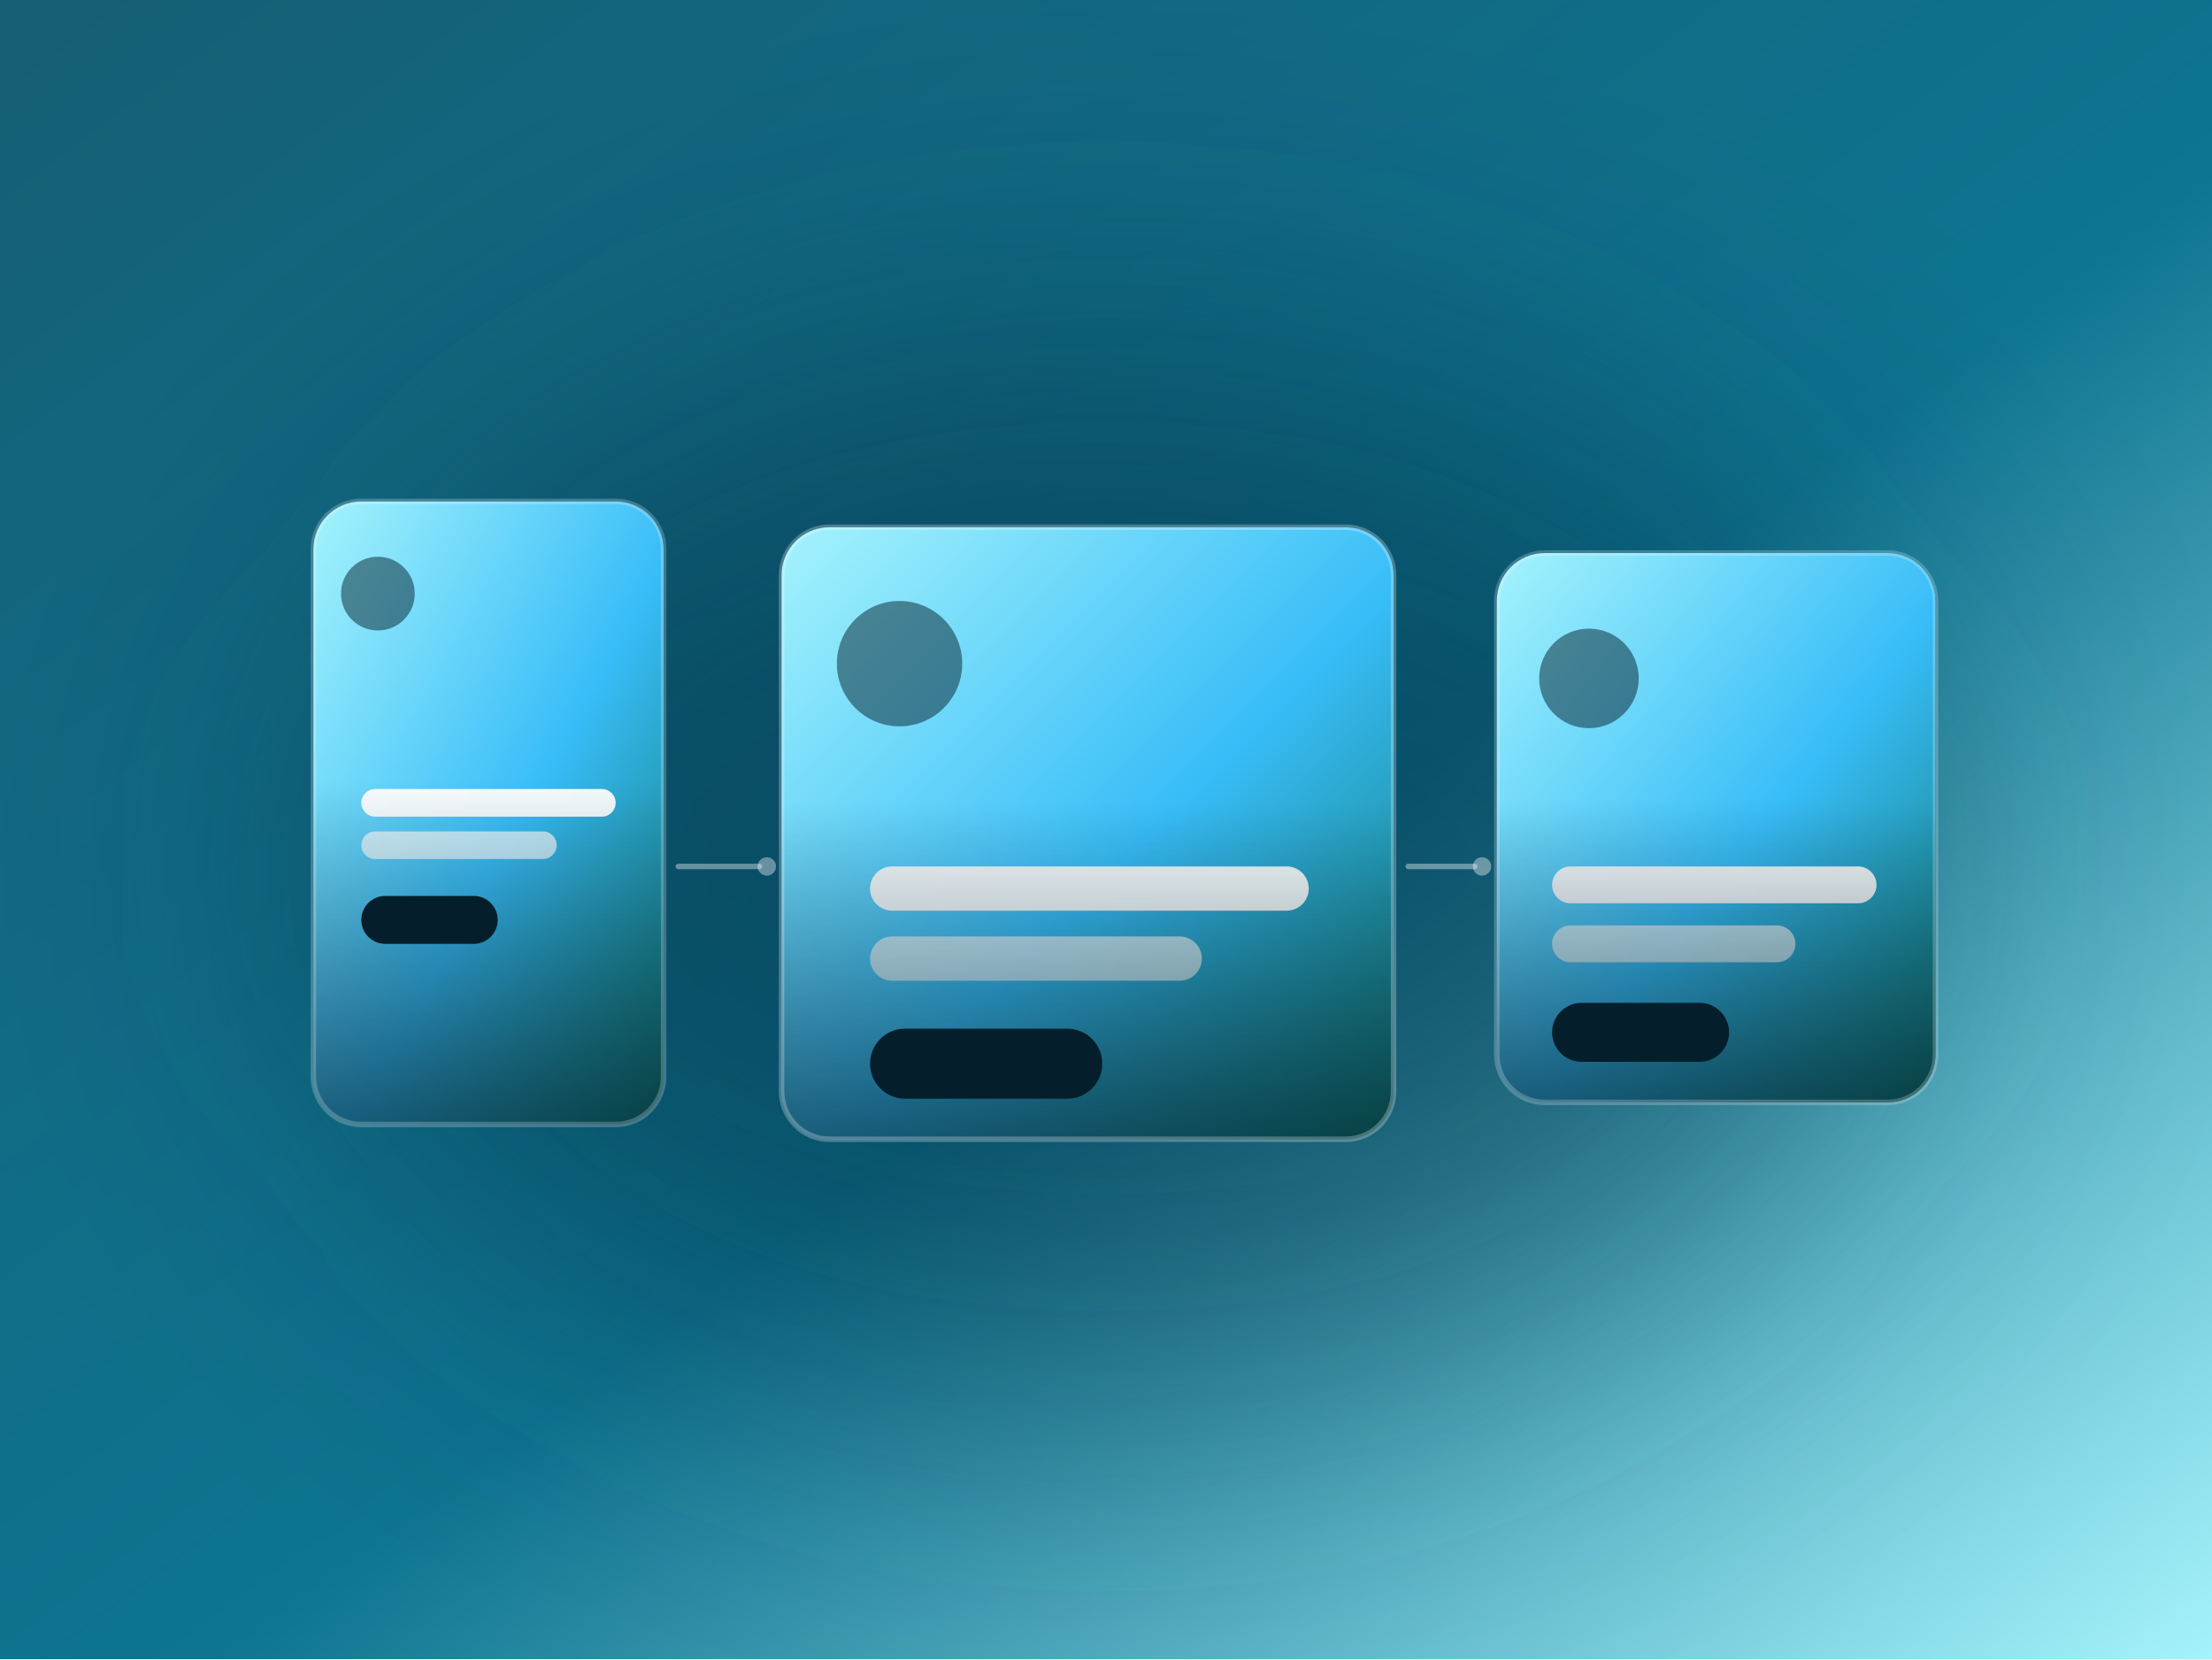
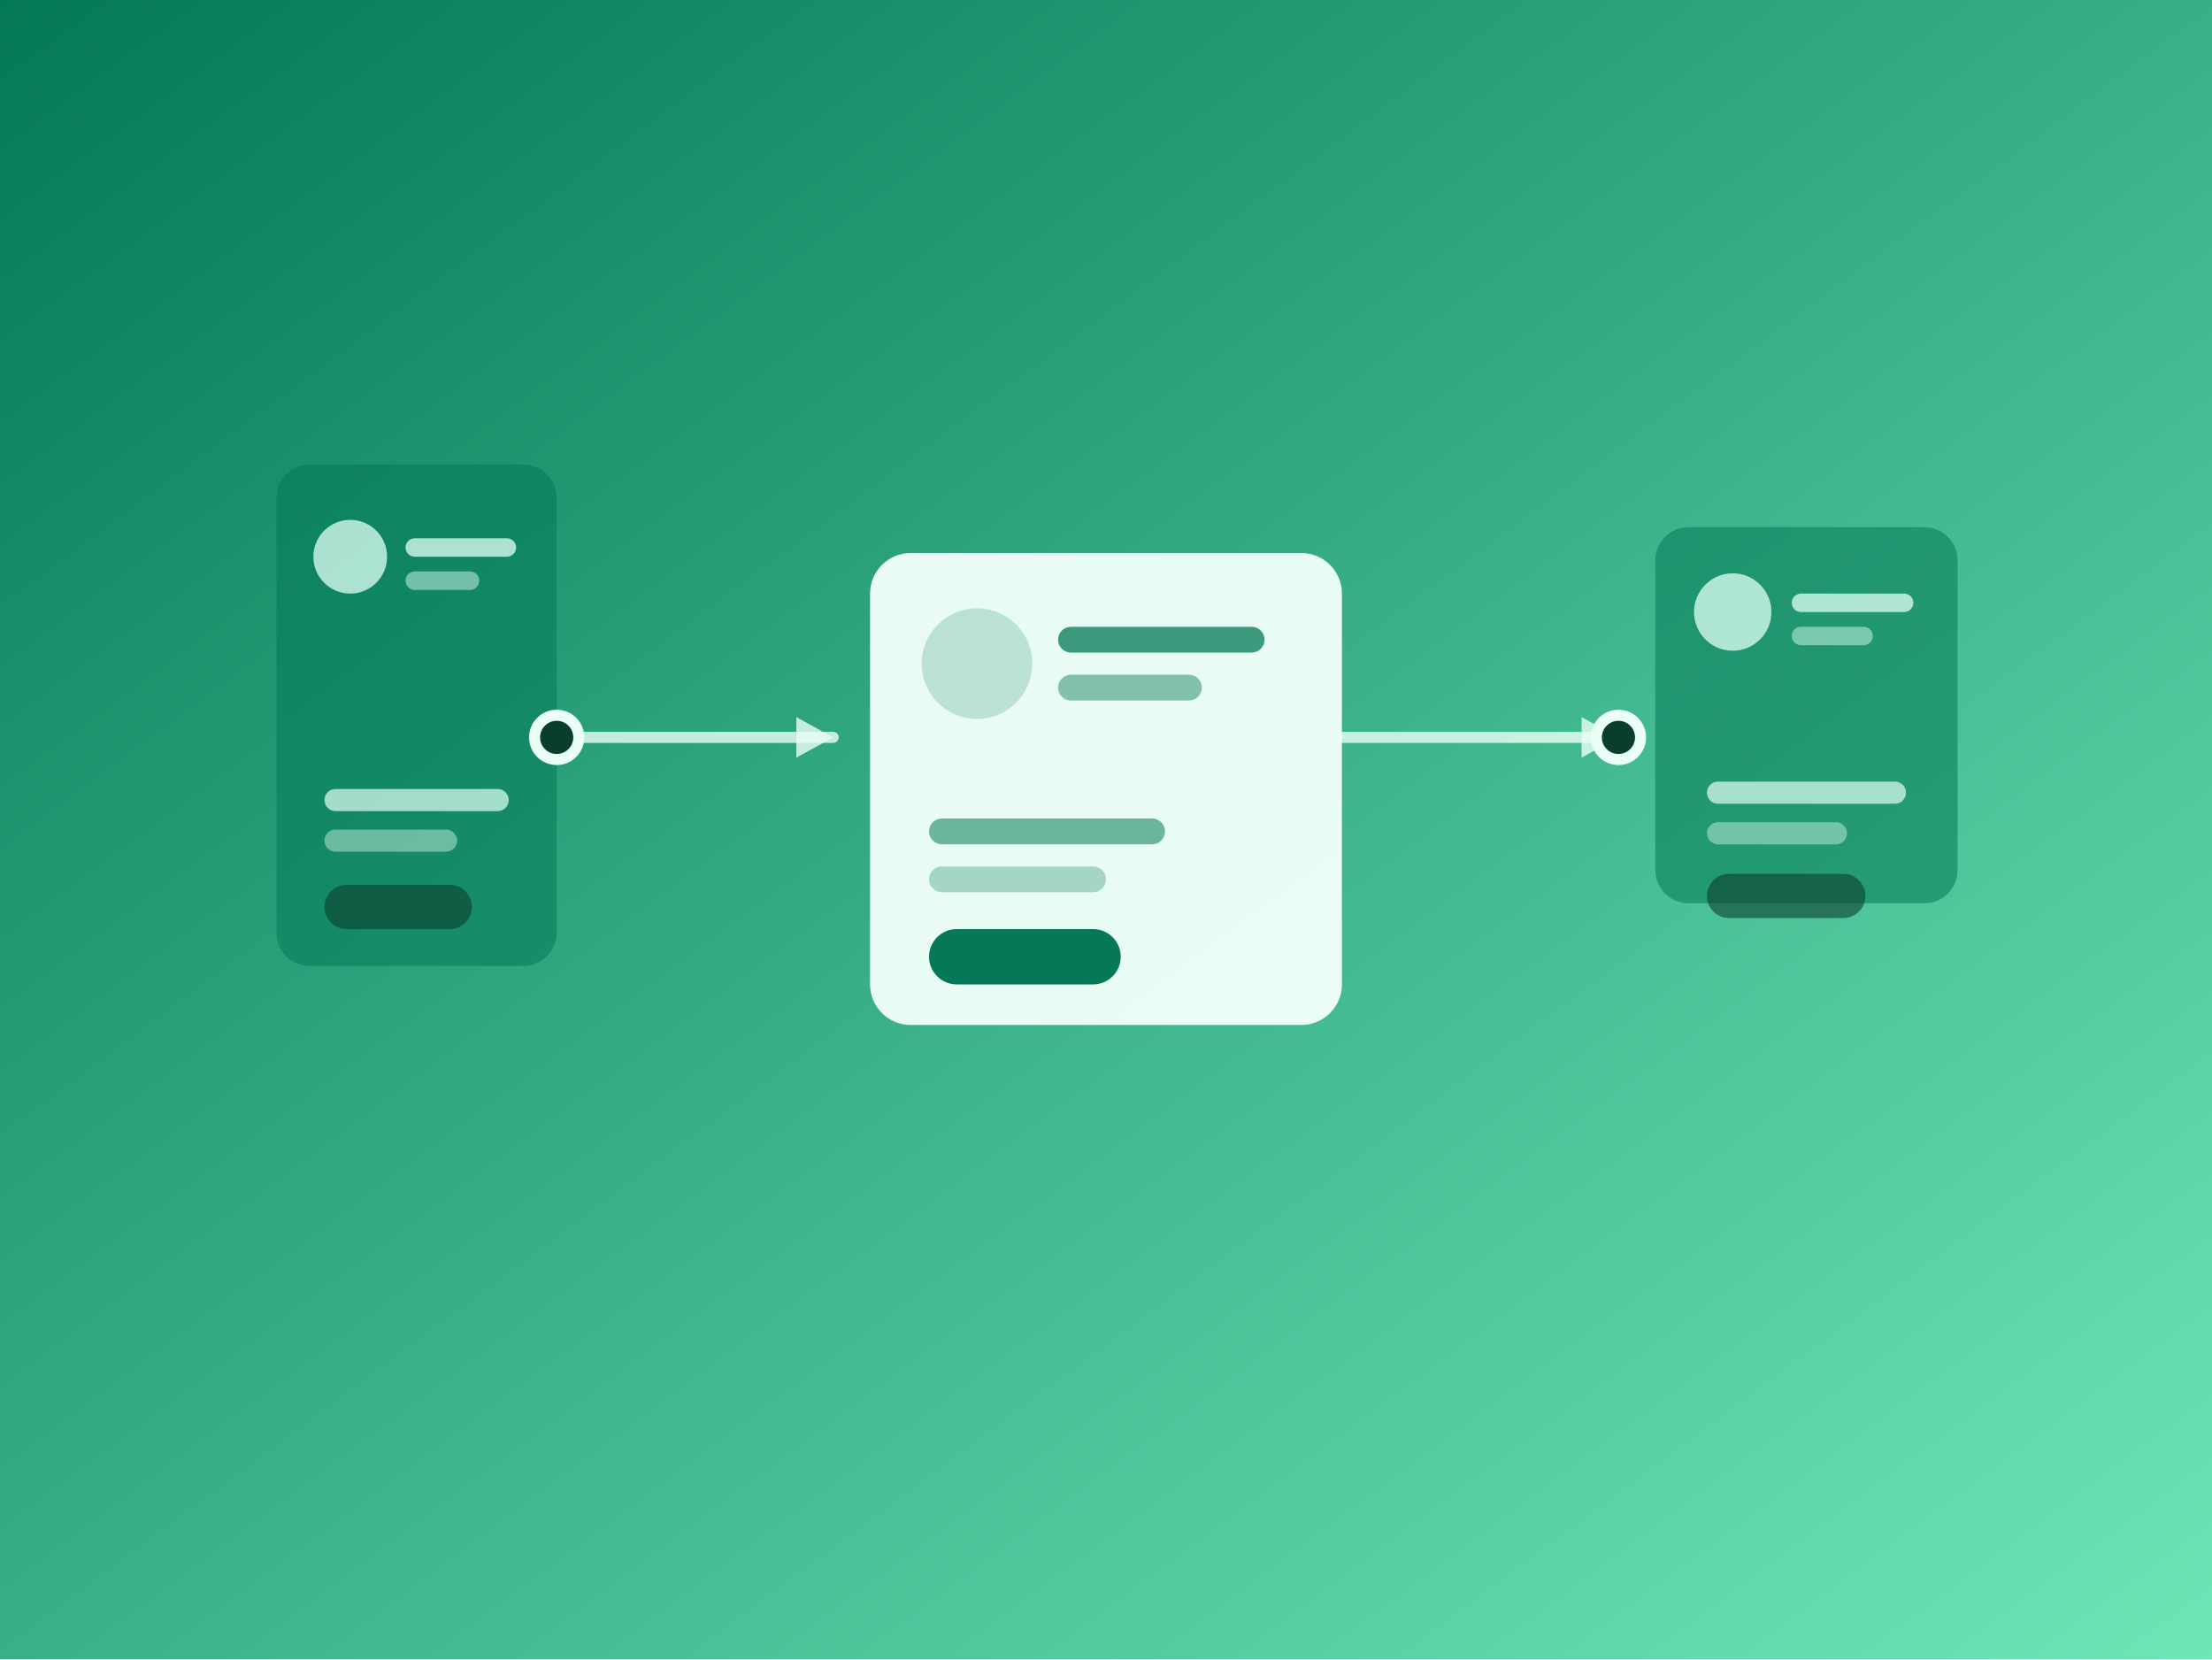
<svg xmlns="http://www.w3.org/2000/svg" viewBox="0 0 1200 900" width="1200" height="900" role="img" aria-label="MockAds: la stessa creatività mostrata nei formati storia, post e portrait">
  <defs>
    <linearGradient id="bg" x1="0" y1="0" x2="1" y2="1">
-       <stop offset="0" stop-color="#155e75" />
-       <stop offset=".55" stop-color="#0e7490" />
-       <stop offset="1" stop-color="#a5f3fc" />
+       <stop offset="0" stop-color="#047857" />
+       <stop offset="1" stop-color="#6ee7b7" />
    </linearGradient>
-     <linearGradient id="ad" x1="0" y1="0" x2="1" y2="1">
-       <stop offset="0" stop-color="#a5f3fc" />
-       <stop offset=".55" stop-color="#38bdf8" />
-       <stop offset="1" stop-color="#0f766e" />
-     </linearGradient>
-     <linearGradient id="scrim" x1="0" y1="0" x2="0" y2="1">
-       <stop offset=".45" stop-color="#041f2b" stop-opacity="0" />
-       <stop offset="1" stop-color="#041f2b" stop-opacity=".62" />
-     </linearGradient>
-     <filter id="soft" x="-70%" y="-70%" width="240%" height="240%">
-       <feGaussianBlur stdDeviation="90" />
-     </filter>
-     <clipPath id="c-story">
-       <rect x="170" y="272" width="190" height="338" rx="26" />
-     </clipPath>
-     <clipPath id="c-square">
-       <rect x="424" y="286" width="332" height="332" rx="26" />
-     </clipPath>
-     <clipPath id="c-portrait">
-       <rect x="812" y="300" width="238" height="298" rx="26" />
-     </clipPath>
  </defs>
  <rect width="1200" height="900" fill="url(#bg)" />
-   <g filter="url(#soft)" opacity=".45">
-     <ellipse cx="600" cy="470" rx="430" ry="290" fill="#04283a" />
+   <g>
+     <rect x="472" y="300" width="256" height="256" rx="22" fill="#f0fff9" opacity=".96" />
+     <circle cx="530" cy="360" r="30" fill="#047857" opacity=".2" />
+     <rect x="574" y="340" width="112" height="14" rx="7" fill="#047857" opacity=".75" />
+     <rect x="574" y="366" width="78" height="14" rx="7" fill="#047857" opacity=".45" />
+     <rect x="504" y="444" width="128" height="14" rx="7" fill="#047857" opacity=".55" />
+     <rect x="504" y="470" width="96" height="14" rx="7" fill="#047857" opacity=".3" />
+     <rect x="504" y="504" width="104" height="30" rx="15" fill="#047857" />
  </g>
-   <g clip-path="url(#c-story)">
-     <rect x="170" y="272" width="190" height="338" fill="#0b2430" />
-     <rect x="170" y="272" width="190" height="338" fill="url(#ad)" />
-     <circle cx="205" cy="322" r="20" fill="#041f2b" opacity=".5" />
-     <rect x="196" y="428" width="138" height="15" rx="7.5" fill="#fff" opacity=".95" />
-     <rect x="196" y="451" width="106" height="15" rx="7.5" fill="#fff" opacity=".7" />
-     <rect x="196" y="486" width="74" height="26" rx="13" fill="#041f2b" />
-     <rect x="170" y="272" width="190" height="338" fill="url(#scrim)" />
+   <g>
+     <rect x="150" y="252" width="152" height="272" rx="18" fill="#047857" opacity=".55" />
+     <circle cx="190" cy="302" r="20" fill="#d3f9ec" opacity=".8" />
+     <rect x="220" y="292" width="60" height="10" rx="5" fill="#d3f9ec" opacity=".8" />
+     <rect x="220" y="310" width="40" height="10" rx="5" fill="#d3f9ec" opacity=".5" />
+     <rect x="176" y="428" width="100" height="12" rx="6" fill="#d3f9ec" opacity=".75" />
+     <rect x="176" y="450" width="72" height="12" rx="6" fill="#d3f9ec" opacity=".45" />
+     <rect x="176" y="480" width="80" height="24" rx="12" fill="#0b3d2e" opacity=".6" />
  </g>
-   <rect x="170" y="272" width="190" height="338" rx="26" fill="none" stroke="#ffffff" stroke-opacity=".22" stroke-width="3" />
-   <g clip-path="url(#c-square)">
-     <rect x="424" y="286" width="332" height="332" fill="#0b2430" />
-     <rect x="424" y="286" width="332" height="332" fill="url(#ad)" />
-     <circle cx="488" cy="360" r="34" fill="#041f2b" opacity=".5" />
-     <rect x="472" y="470" width="238" height="24" rx="12" fill="#fff" opacity=".95" />
-     <rect x="472" y="508" width="180" height="24" rx="12" fill="#fff" opacity=".7" />
-     <rect x="472" y="558" width="126" height="38" rx="19" fill="#041f2b" />
-     <rect x="424" y="286" width="332" height="332" fill="url(#scrim)" />
+   <g>
+     <rect x="898" y="286" width="164" height="204" rx="18" fill="#047857" opacity=".55" />
+     <circle cx="940" cy="332" r="21" fill="#d3f9ec" opacity=".8" />
+     <rect x="972" y="322" width="66" height="10" rx="5" fill="#d3f9ec" opacity=".8" />
+     <rect x="972" y="340" width="44" height="10" rx="5" fill="#d3f9ec" opacity=".5" />
+     <rect x="926" y="424" width="108" height="12" rx="6" fill="#d3f9ec" opacity=".75" />
+     <rect x="926" y="446" width="76" height="12" rx="6" fill="#d3f9ec" opacity=".45" />
+     <rect x="926" y="474" width="86" height="24" rx="12" fill="#0b3d2e" opacity=".6" />
  </g>
-   <rect x="424" y="286" width="332" height="332" rx="26" fill="none" stroke="#ffffff" stroke-opacity=".26" stroke-width="3" />
-   <g clip-path="url(#c-portrait)">
-     <rect x="812" y="300" width="238" height="298" fill="#0b2430" />
-     <rect x="812" y="300" width="238" height="298" fill="url(#ad)" />
-     <circle cx="862" cy="368" r="27" fill="#041f2b" opacity=".5" />
-     <rect x="842" y="470" width="176" height="20" rx="10" fill="#fff" opacity=".95" />
-     <rect x="842" y="502" width="132" height="20" rx="10" fill="#fff" opacity=".7" />
-     <rect x="842" y="544" width="96" height="32" rx="16" fill="#041f2b" />
-     <rect x="812" y="300" width="238" height="298" fill="url(#scrim)" />
+   <g stroke="#eafff5" stroke-width="6" fill="none" stroke-linecap="round" opacity=".8">
+     <path d="M302 400 h150" />
+     <path d="M728 400 h150" />
  </g>
-   <rect x="812" y="300" width="238" height="298" rx="26" fill="none" stroke="#ffffff" stroke-opacity=".22" stroke-width="3" />
-   <g stroke="#ffffff" stroke-opacity=".38" stroke-width="3" stroke-linecap="round" fill="none">
-     <path d="M368 470h44" />
-     <path d="M764 470h36" />
+   <g fill="#eafff5" opacity=".8">
+     <path d="M452 400 l-20 -11 v22 z" />
+     <path d="M878 400 l-20 -11 v22 z" />
  </g>
-   <g fill="#ffffff" fill-opacity=".38">
-     <circle cx="416" cy="470" r="5" />
-     <circle cx="804" cy="470" r="5" />
-   </g>
+   <circle cx="302" cy="400" r="12" fill="#0b3d2e" stroke="#eafff5" stroke-width="6" />
+   <circle cx="878" cy="400" r="12" fill="#0b3d2e" stroke="#eafff5" stroke-width="6" />
</svg>
